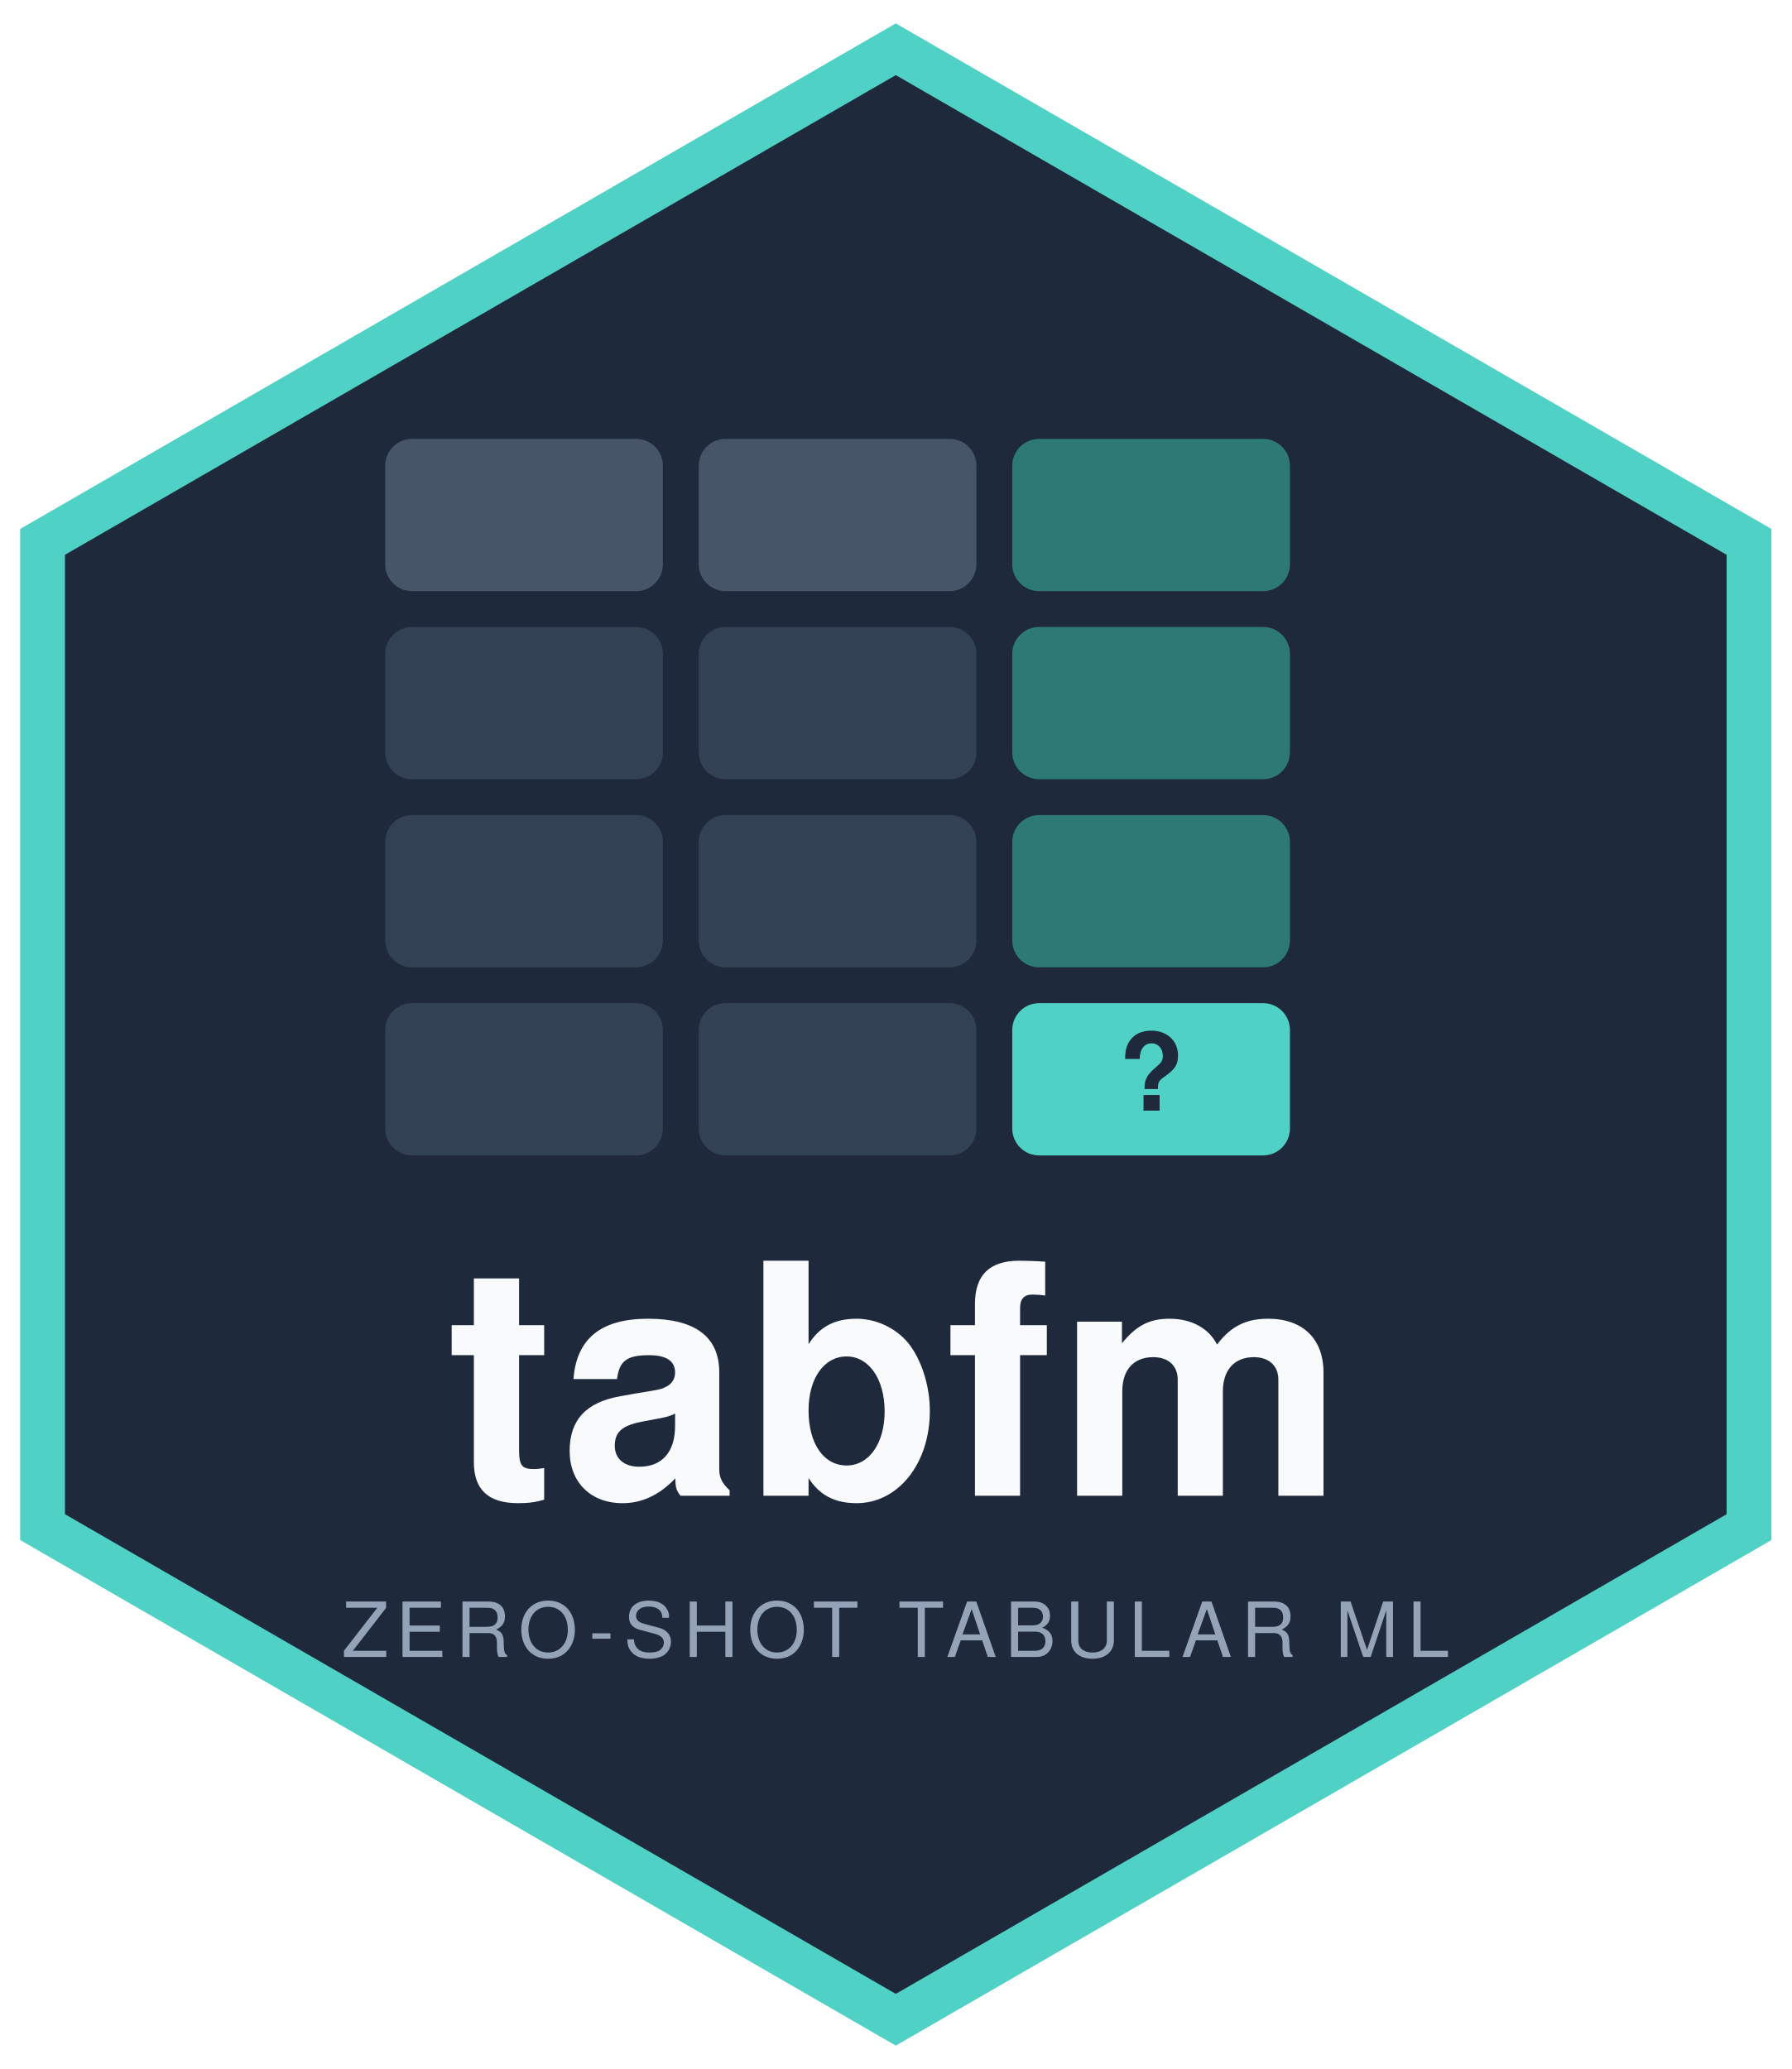
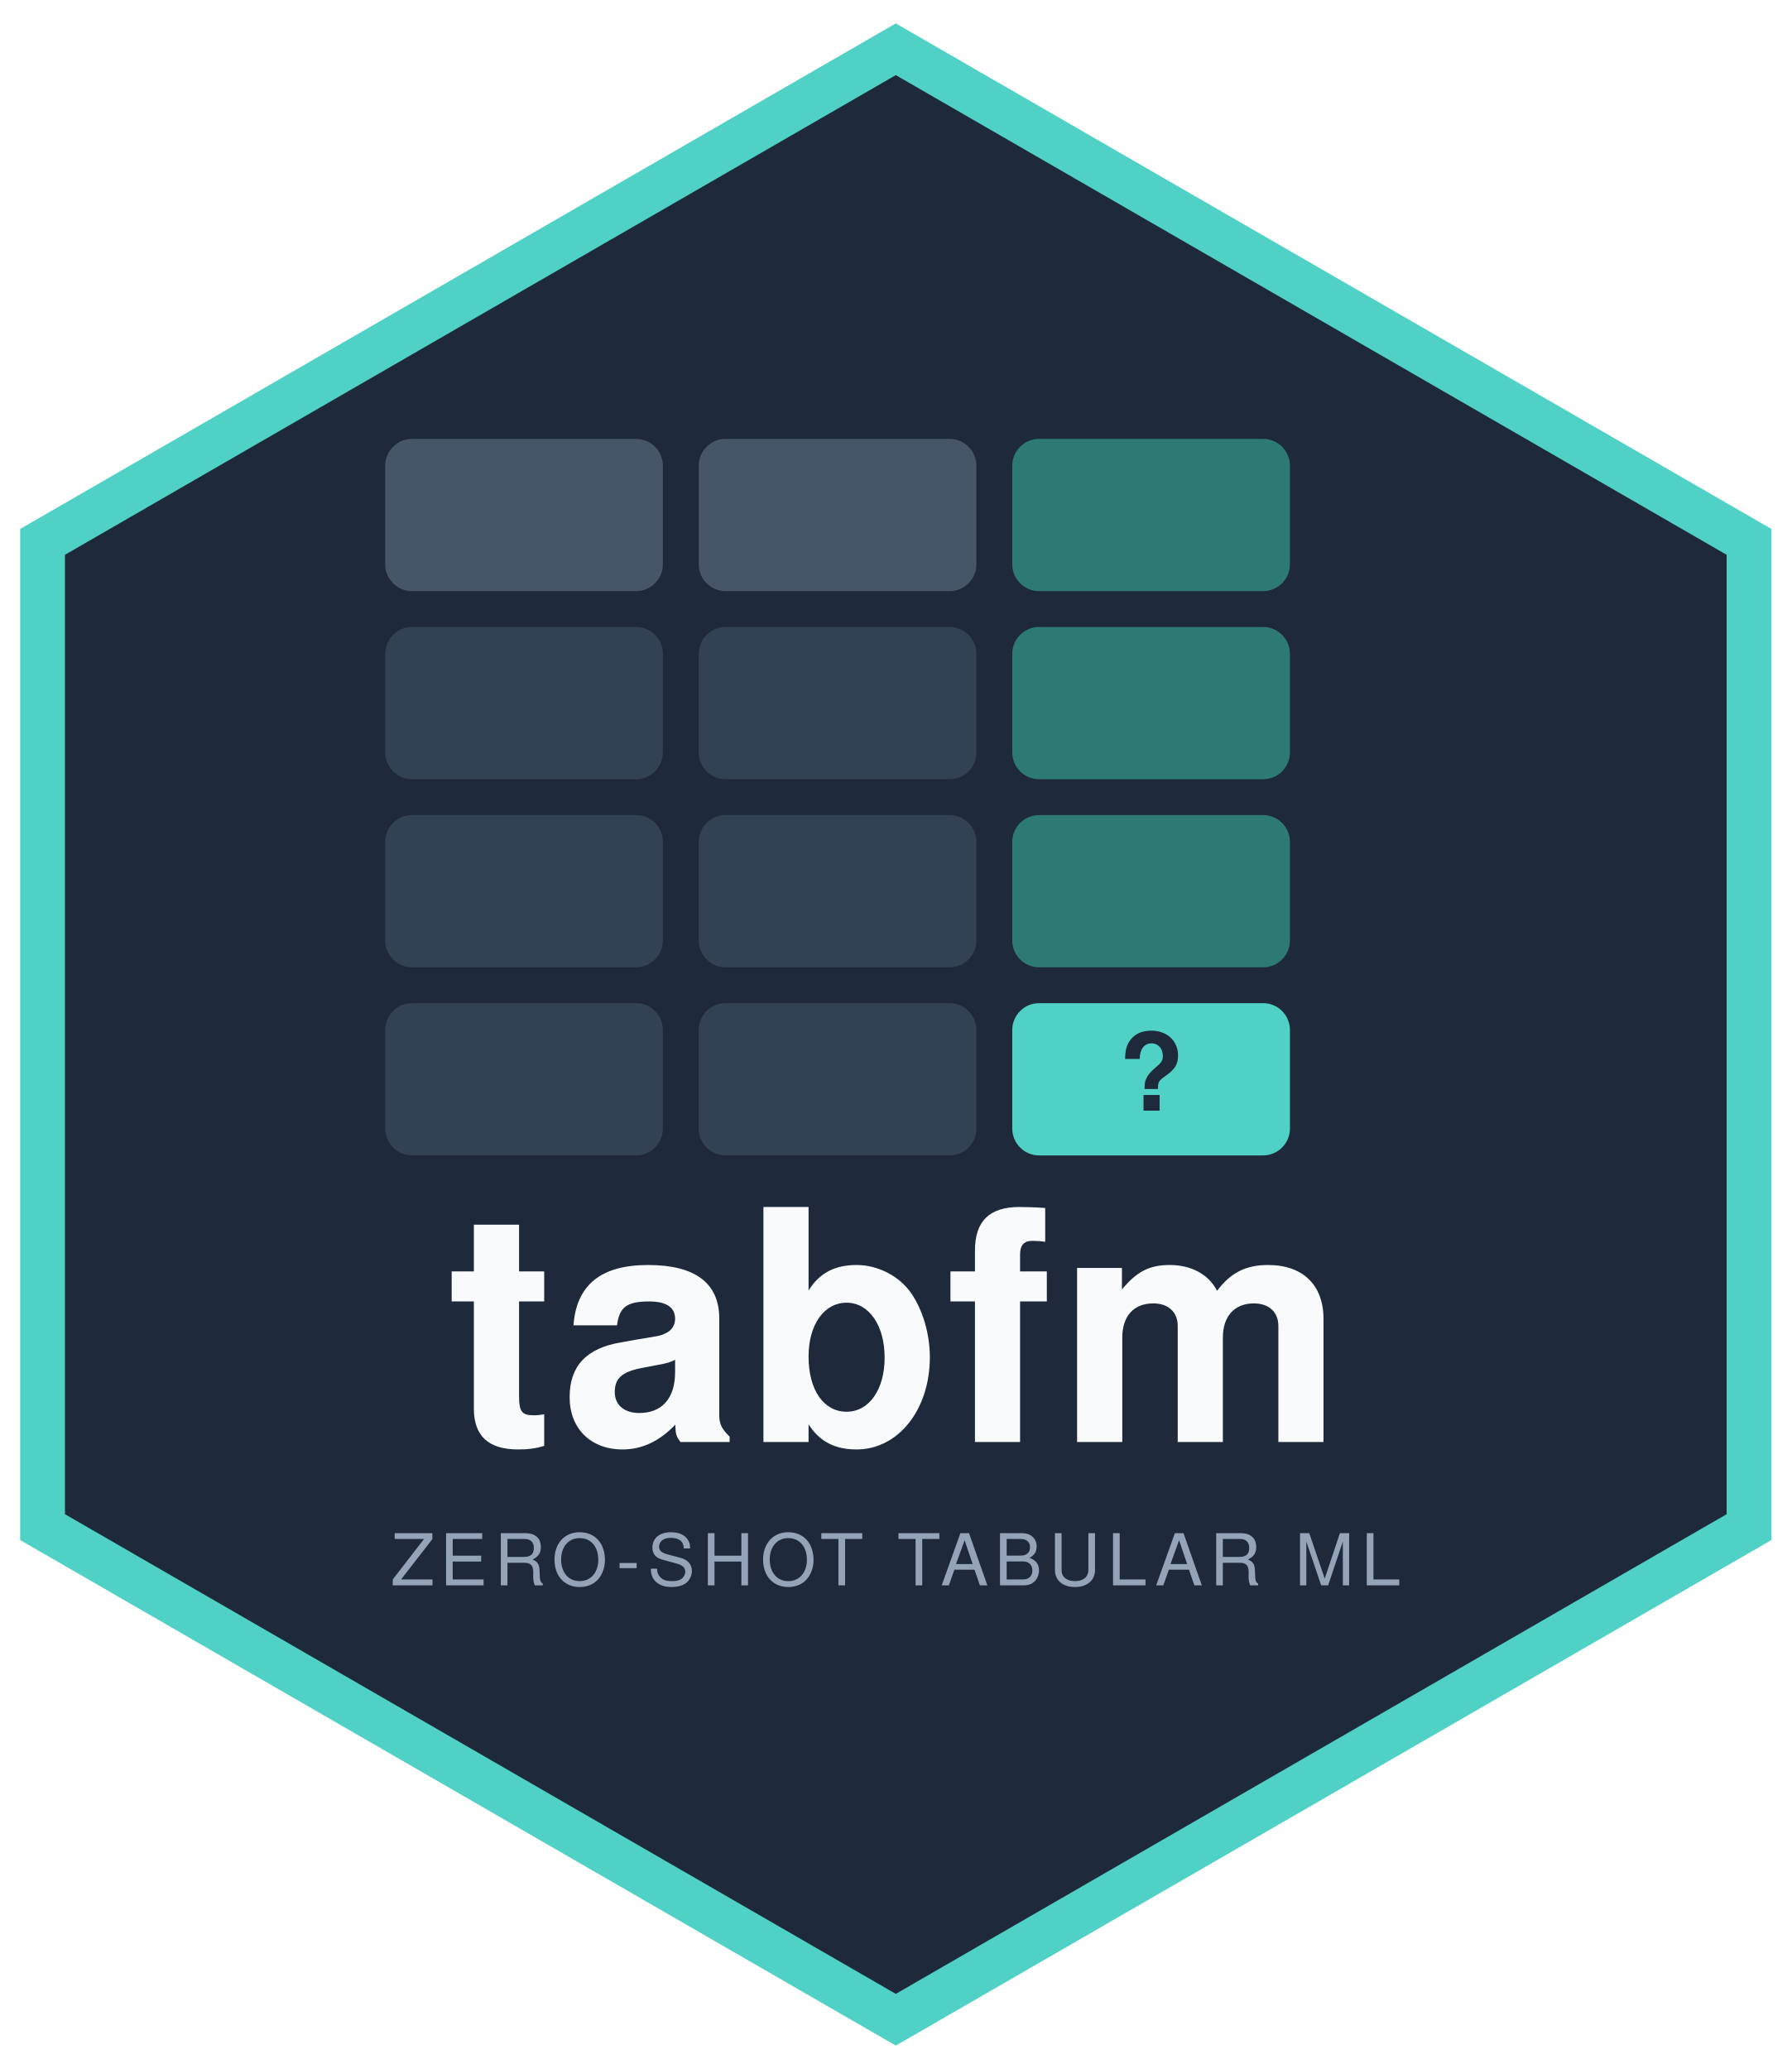
<svg xmlns="http://www.w3.org/2000/svg" viewBox="0 0 400 462" width="400" height="462">
  <defs>
    <clipPath id="hexclip">
      <polygon points="200,11 390.5,121 390.5,341 200,451 9.5,341 9.5,121" />
    </clipPath>
  </defs>
  <polygon points="200,11 390.5,121 390.5,341 200,451 9.5,341 9.5,121" fill="#1E293B" />
  <g clip-path="url(#hexclip)">
    <g>
      <rect x="86" y="98" width="62" height="34" rx="6" fill="#475569" />
      <rect x="156" y="98" width="62" height="34" rx="6" fill="#475569" />
      <rect x="226" y="98" width="62" height="34" rx="6" fill="#2C7A73" />
      <rect x="86" y="140" width="62" height="34" rx="6" fill="#334155" />
      <rect x="156" y="140" width="62" height="34" rx="6" fill="#334155" />
      <rect x="226" y="140" width="62" height="34" rx="6" fill="#2C7A73" />
      <rect x="86" y="182" width="62" height="34" rx="6" fill="#334155" />
      <rect x="156" y="182" width="62" height="34" rx="6" fill="#334155" />
      <rect x="226" y="182" width="62" height="34" rx="6" fill="#2C7A73" />
      <rect x="86" y="224" width="62" height="34" rx="6" fill="#334155" />
      <rect x="156" y="224" width="62" height="34" rx="6" fill="#334155" />
      <rect x="226" y="224" width="62" height="34" rx="6" fill="#4FD1C5" />
      <text x="257" y="248" font-family="Helvetica, Arial, sans-serif" font-size="24" font-weight="700" fill="#1E293B" text-anchor="middle">?</text>
    </g>
-     <text x="200" y="334" font-family="Helvetica, Arial, sans-serif" font-size="72" font-weight="700" fill="#F8FAFC" text-anchor="middle" letter-spacing="1">tabfm</text>
-     <text x="200" y="370" font-family="Helvetica, Arial, sans-serif" font-size="17" fill="#94A3B8" text-anchor="middle" letter-spacing="2">ZERO-SHOT TABULAR ML</text>
+     <text x="200" y="322" font-family="Helvetica, Arial, sans-serif" font-size="72" font-weight="700" fill="#F8FAFC" text-anchor="middle" letter-spacing="1">tabfm</text>
+     <text x="200" y="354" font-family="Helvetica, Arial, sans-serif" font-size="16" fill="#94A3B8" text-anchor="middle" letter-spacing="1.5">ZERO-SHOT TABULAR ML</text>
  </g>
  <polygon points="200,11 390.5,121 390.5,341 200,451 9.5,341 9.5,121" fill="none" stroke="#4FD1C5" stroke-width="10" />
</svg>
